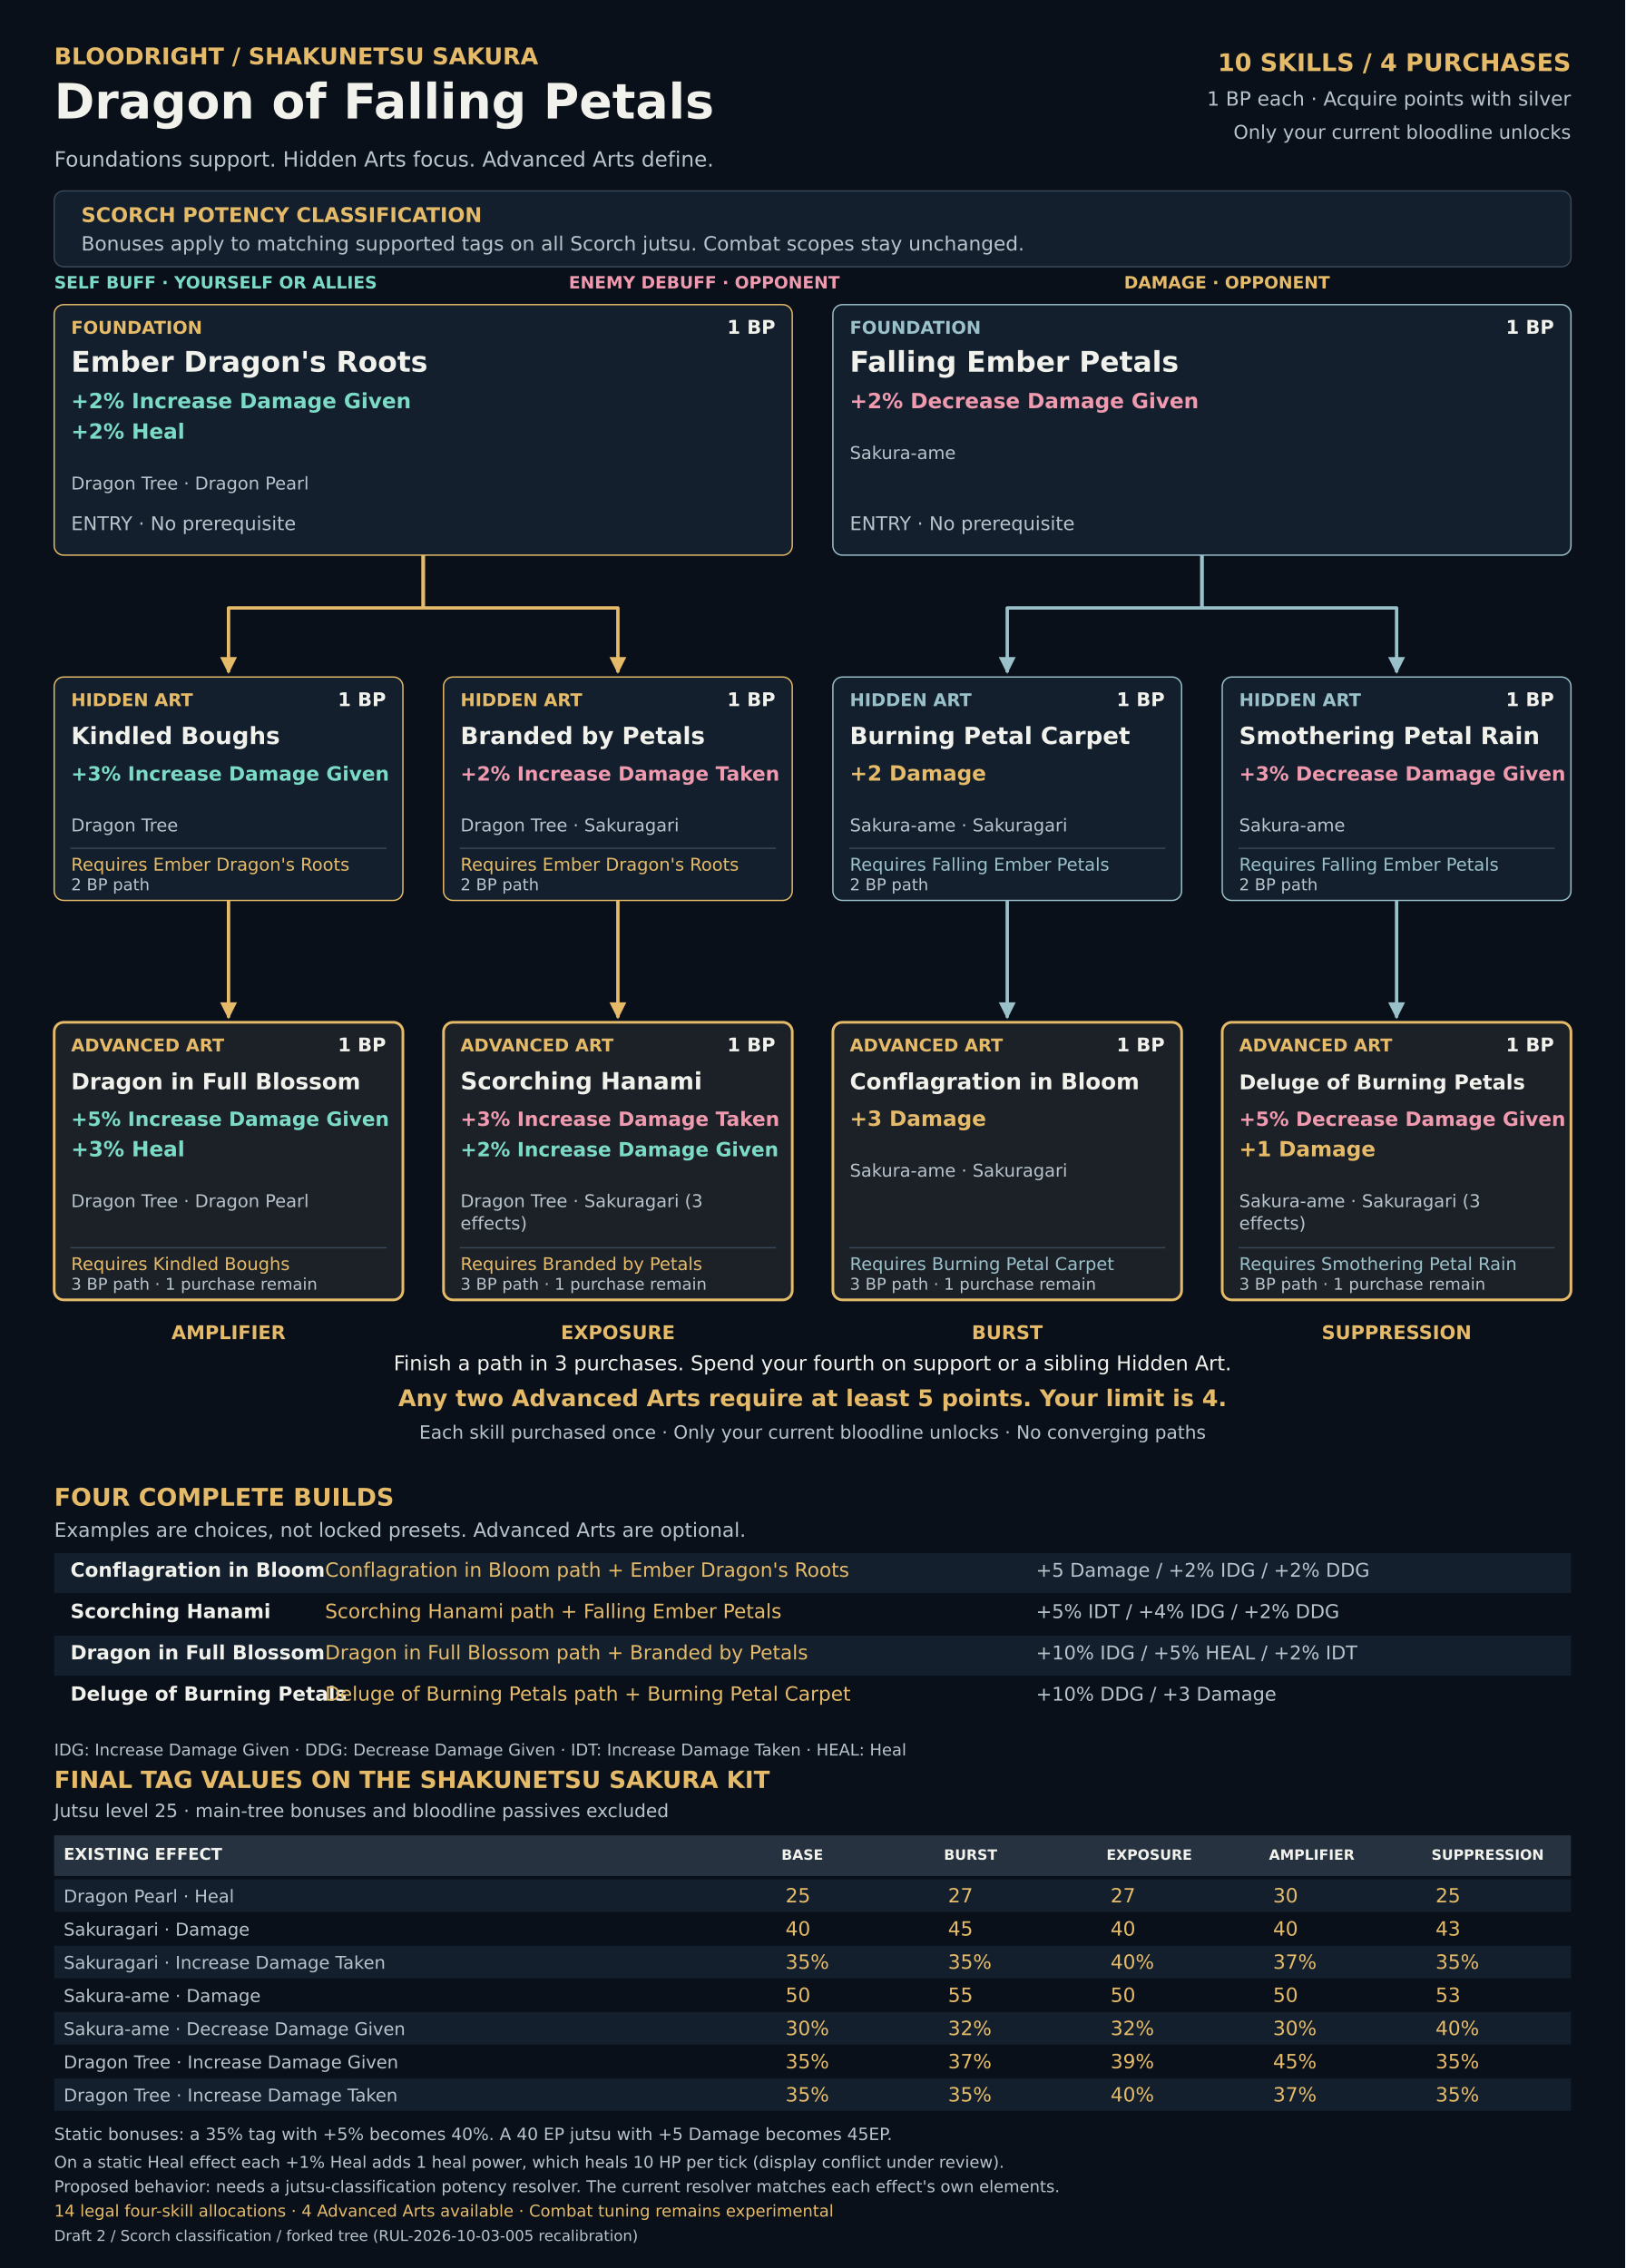
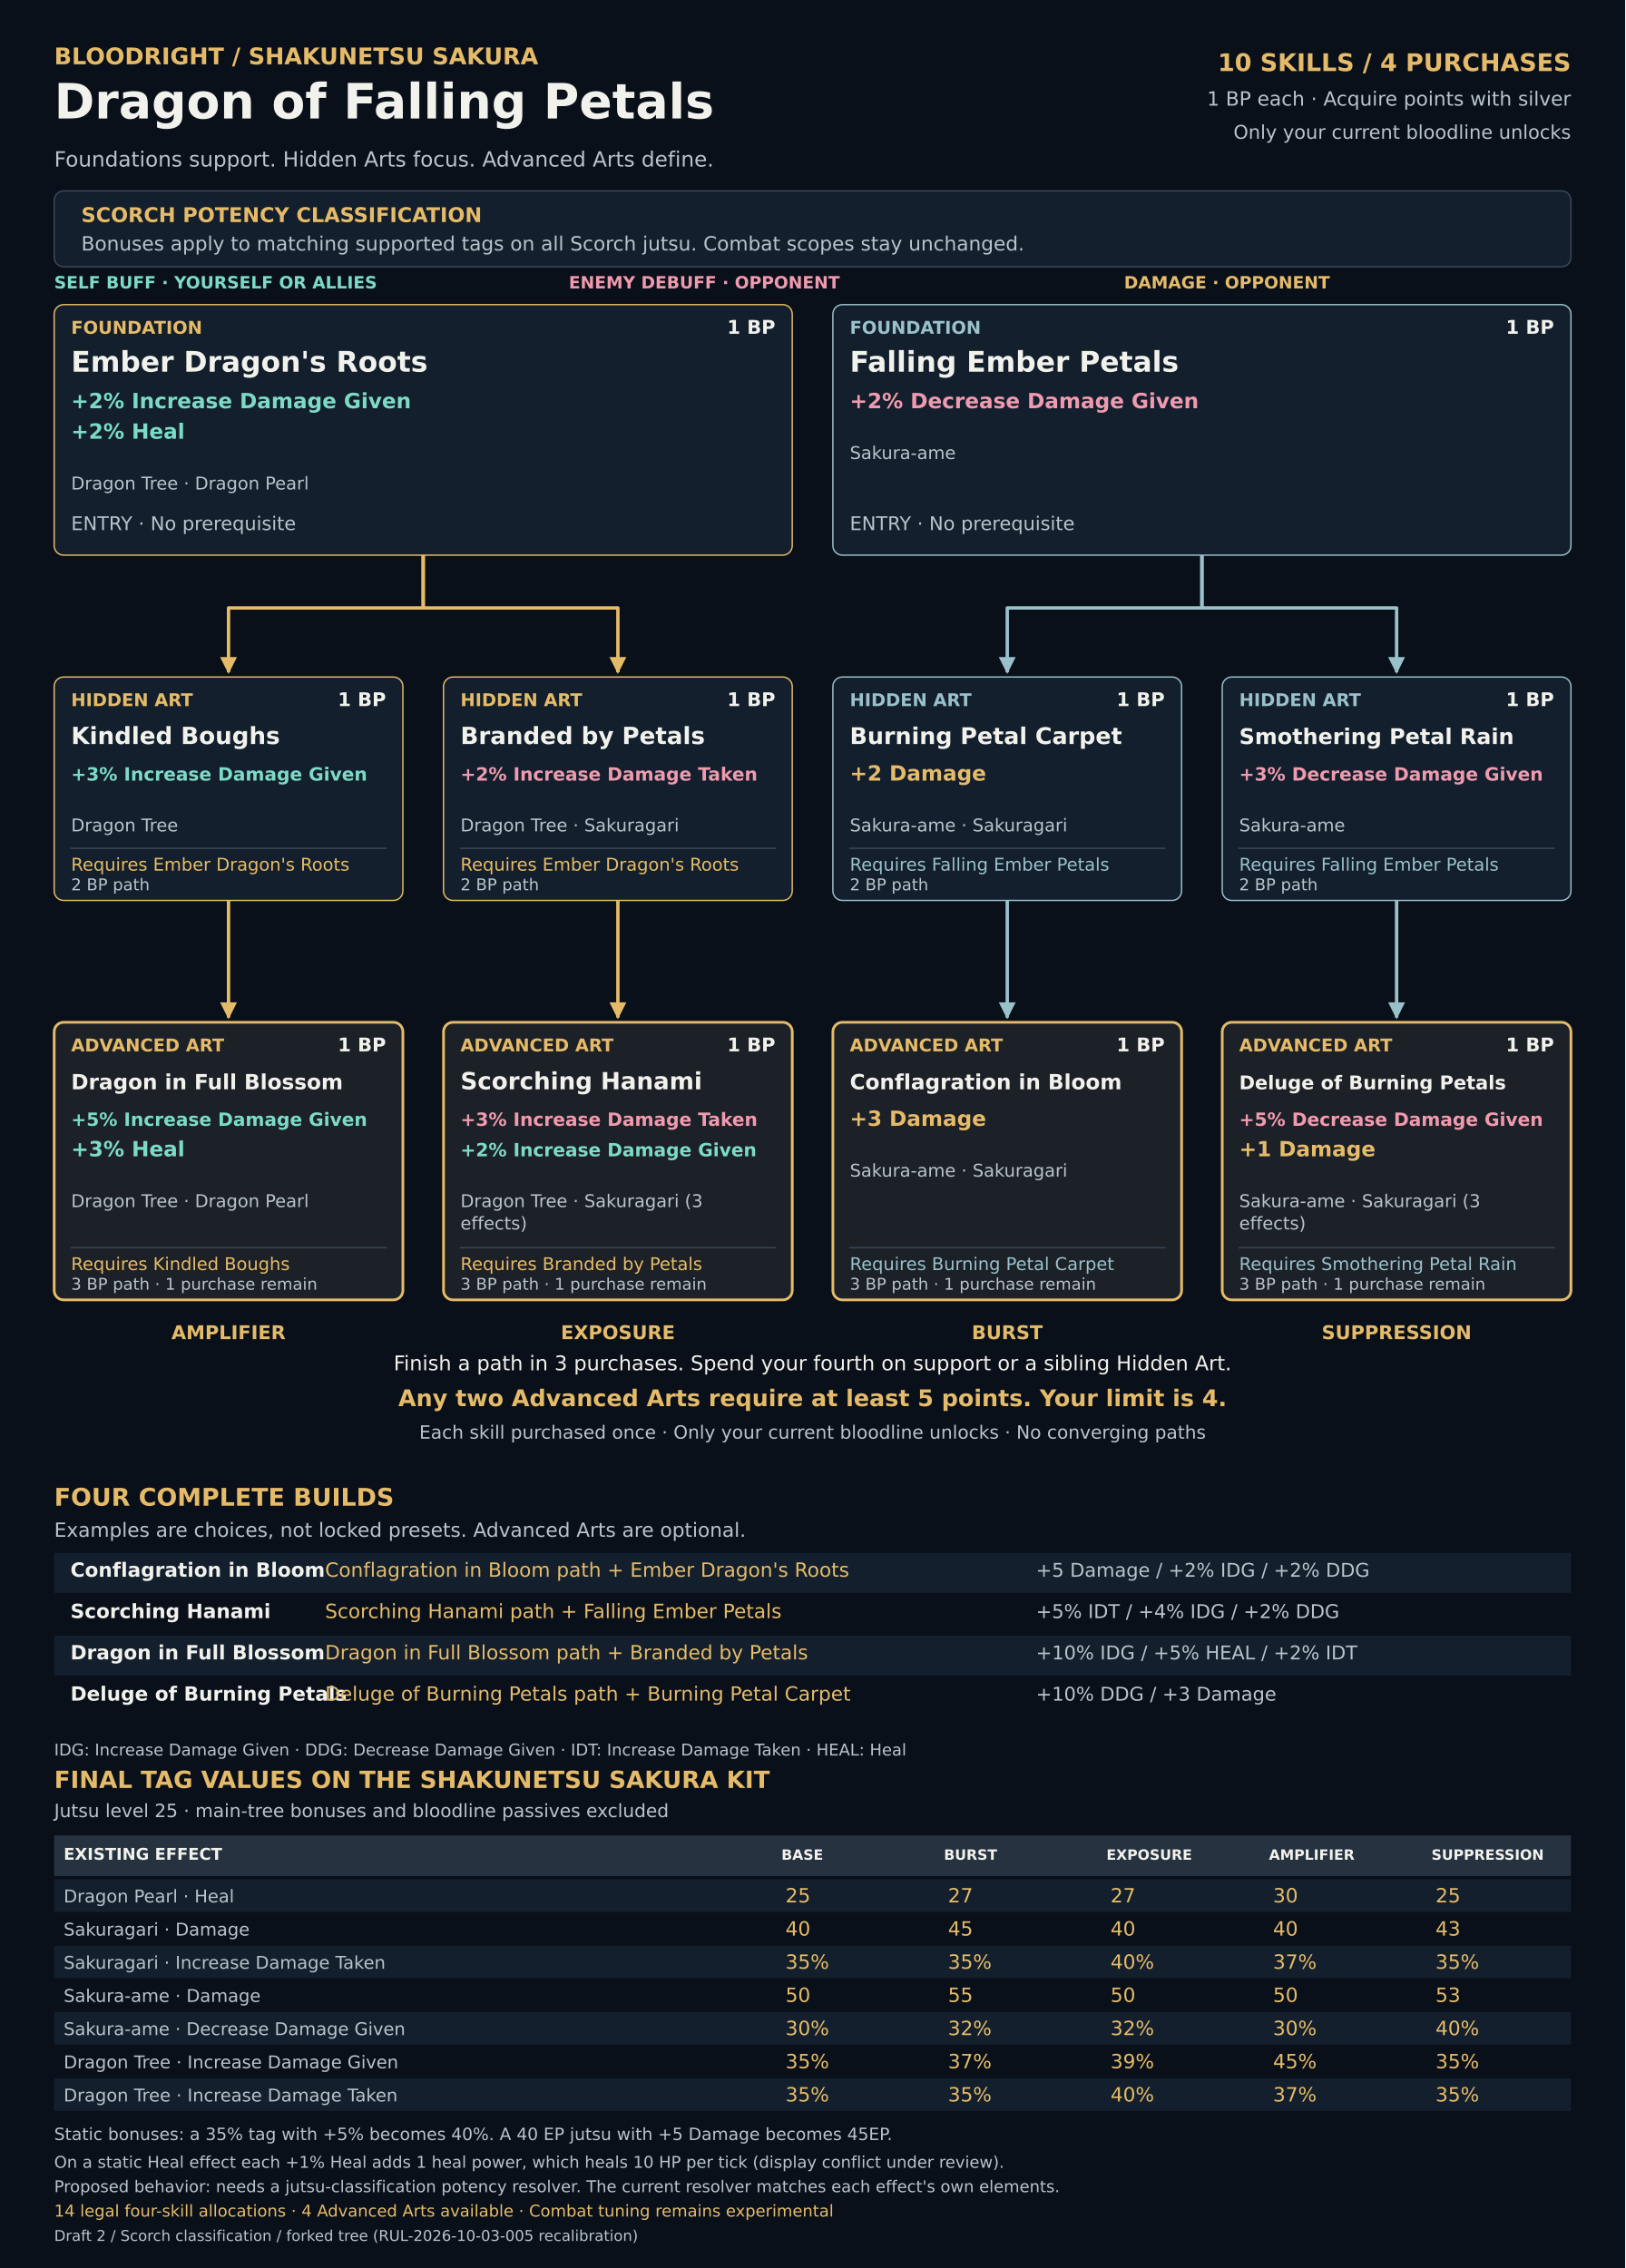
<svg xmlns="http://www.w3.org/2000/svg" width="2400" height="3350" viewBox="0 0 2400 3350" role="img" aria-labelledby="title desc">
  <defs>
    <marker id="arrow-0" viewBox="0 0 10 10" refX="9" refY="5" markerWidth="5" markerHeight="5" orient="auto">
      <path d="M0 0L10 5L0 10Z" fill="#e5bb69" />
    </marker>
    <marker id="arrow-1" viewBox="0 0 10 10" refX="9" refY="5" markerWidth="5" markerHeight="5" orient="auto">
      <path d="M0 0L10 5L0 10Z" fill="#9ac1ca" />
    </marker>
    <marker id="arrow-2" viewBox="0 0 10 10" refX="9" refY="5" markerWidth="5" markerHeight="5" orient="auto">
      <path d="M0 0L10 5L0 10Z" fill="#b8d98d" />
    </marker>
    <marker id="arrow-3" viewBox="0 0 10 10" refX="9" refY="5" markerWidth="5" markerHeight="5" orient="auto">
      <path d="M0 0L10 5L0 10Z" fill="#d9a6e0" />
    </marker>
  </defs>
  <g font-family="DejaVu Sans, sans-serif">
    <rect x="0" y="0" width="2400" height="3350" rx="0" fill="#0a101a" />
    <text x="80" y="95" font-size="34" font-weight="700" fill="#e5bb69" text-anchor="start">BLOODRIGHT / SHAKUNETSU SAKURA</text>
    <text x="80" y="175" font-size="72" font-weight="700" fill="#f2f2ed" text-anchor="start">Dragon of Falling Petals</text>
    <text x="80" y="246" font-size="31" font-weight="400" fill="#b8c4cc" text-anchor="start">Foundations support. Hidden Arts focus. Advanced Arts define.</text>
    <text x="2320" y="105" font-size="36" font-weight="700" fill="#e5bb69" text-anchor="end">10 SKILLS  /  4 PURCHASES</text>
    <text x="2320" y="156" font-size="29" font-weight="400" fill="#b8c4cc" text-anchor="end">1 BP each · Acquire points with silver</text>
    <text x="2320" y="205" font-size="28" font-weight="400" fill="#b8c4cc" text-anchor="end">Only your current bloodline unlocks</text>
    <rect x="80" y="282" width="2240" height="112" rx="14" fill="#131f2c" stroke="#394858" stroke-width="2" />
    <text x="120" y="328" font-size="30" font-weight="700" fill="#e5bb69" text-anchor="start">SCORCH POTENCY CLASSIFICATION</text>
    <text x="120" y="370" font-size="29" font-weight="400" fill="#b8c4cc" text-anchor="start">Bonuses apply to matching supported tags on all Scorch jutsu. Combat scopes stay unchanged.</text>
    <text x="80" y="426" font-size="25" font-weight="700" fill="#7cdbc7" text-anchor="start">SELF BUFF · YOURSELF OR ALLIES</text>
    <text x="840" y="426" font-size="25" font-weight="700" fill="#f09aaf" text-anchor="start">ENEMY DEBUFF · OPPONENT</text>
    <text x="1660" y="426" font-size="25" font-weight="700" fill="#e5bb69" text-anchor="start">DAMAGE · OPPONENT</text>
    <path id="edge-02-03" data-from="02" data-to="03" d="M337.5 1330 V1503" fill="none" stroke="#e5bb69" stroke-width="5" stroke-linejoin="round" marker-end="url(#arrow-0)" />
    <path id="edge-04-05" data-from="04" data-to="05" d="M912.5 1330 V1503" fill="none" stroke="#e5bb69" stroke-width="5" stroke-linejoin="round" marker-end="url(#arrow-0)" />
    <path id="edge-01-02" data-from="01" data-to="02" d="M625 820 V898 H337.5 V993" fill="none" stroke="#e5bb69" stroke-width="5" stroke-linejoin="round" marker-end="url(#arrow-0)" />
    <path id="edge-01-04" data-from="01" data-to="04" d="M625 820 V898 H912.5 V993" fill="none" stroke="#e5bb69" stroke-width="5" stroke-linejoin="round" marker-end="url(#arrow-0)" />
    <path id="edge-07-08" data-from="07" data-to="08" d="M1487.5 1330 V1503" fill="none" stroke="#9ac1ca" stroke-width="5" stroke-linejoin="round" marker-end="url(#arrow-1)" />
    <path id="edge-09-10" data-from="09" data-to="10" d="M2062.5 1330 V1503" fill="none" stroke="#9ac1ca" stroke-width="5" stroke-linejoin="round" marker-end="url(#arrow-1)" />
    <path id="edge-06-07" data-from="06" data-to="07" d="M1775 820 V898 H1487.5 V993" fill="none" stroke="#9ac1ca" stroke-width="5" stroke-linejoin="round" marker-end="url(#arrow-1)" />
    <path id="edge-06-09" data-from="06" data-to="09" d="M1775 820 V898 H2062.5 V993" fill="none" stroke="#9ac1ca" stroke-width="5" stroke-linejoin="round" marker-end="url(#arrow-1)" />
    <g id="node-01" data-cost="1" data-prerequisites="" data-potency-classification="Scorch">
      <rect x="80" y="450" width="1090" height="370" rx="14" fill="#131f2c" stroke="#e5bb69" stroke-width="2" />
      <text x="105.0" y="493" font-size="26" font-weight="700" fill="#e5bb69" text-anchor="start">FOUNDATION</text>
      <text x="1145.0" y="493" font-size="28" font-weight="700" fill="#f2f2ed" text-anchor="end">1 BP</text>
      <text x="105.0" y="549" font-size="42" font-weight="700" fill="#f2f2ed" text-anchor="start">Ember Dragon's Roots</text>
      <text x="105.0" y="603" font-size="31" font-weight="700" fill="#7cdbc7" text-anchor="start">+2% Increase Damage Given</text>
      <text x="105.0" y="648" font-size="31" font-weight="700" fill="#7cdbc7" text-anchor="start">+2% Heal</text>
      <text x="105.0" y="723" font-size="26" font-weight="400" fill="#b8c4cc" text-anchor="start">Dragon Tree · Dragon Pearl</text>
      <text x="105.0" y="783" font-size="28" font-weight="400" fill="#b8c4cc" text-anchor="start">ENTRY · No prerequisite</text>
    </g>
    <g id="node-06" data-cost="1" data-prerequisites="" data-potency-classification="Scorch">
      <rect x="1230" y="450" width="1090" height="370" rx="14" fill="#131f2c" stroke="#9ac1ca" stroke-width="2" />
      <text x="1255.0" y="493" font-size="26" font-weight="700" fill="#9ac1ca" text-anchor="start">FOUNDATION</text>
      <text x="2295.0" y="493" font-size="28" font-weight="700" fill="#f2f2ed" text-anchor="end">1 BP</text>
      <text x="1255.0" y="549" font-size="42" font-weight="700" fill="#f2f2ed" text-anchor="start">Falling Ember Petals</text>
      <text x="1255.0" y="603" font-size="31" font-weight="700" fill="#f09aaf" text-anchor="start">+2% Decrease Damage Given</text>
      <text x="1255.0" y="678" font-size="26" font-weight="400" fill="#b8c4cc" text-anchor="start">Sakura-ame</text>
      <text x="1255.0" y="783" font-size="28" font-weight="400" fill="#b8c4cc" text-anchor="start">ENTRY · No prerequisite</text>
    </g>
    <g id="node-02" data-cost="1" data-prerequisites="01" data-potency-classification="Scorch">
      <rect x="80" y="1000" width="515" height="330" rx="14" fill="#131f2c" stroke="#e5bb69" stroke-width="2" />
      <text x="105.0" y="1043" font-size="26" font-weight="700" fill="#e5bb69" text-anchor="start">HIDDEN ART</text>
      <text x="570.0" y="1043" font-size="28" font-weight="700" fill="#f2f2ed" text-anchor="end">1 BP</text>
      <text x="105.0" y="1099" font-size="35" font-weight="700" fill="#f2f2ed" text-anchor="start">Kindled Boughs</text>
-       <text x="105.0" y="1153" font-size="29" font-weight="700" fill="#7cdbc7" text-anchor="start">+3% Increase Damage Given</text>
+       <text x="105.0" y="1153" font-size="27" font-weight="700" fill="#7cdbc7" text-anchor="start">+3% Increase Damage Given</text>
      <text x="105.0" y="1228" font-size="26" font-weight="400" fill="#b8c4cc" text-anchor="start">Dragon Tree</text>
      <path d="M104 1253 L571 1253" fill="none" stroke="#394858" stroke-width="2" />
      <text x="105.0" y="1286" font-size="26" font-weight="400" fill="#e5bb69" text-anchor="start">Requires Ember Dragon's Roots</text>
      <text x="105.0" y="1315" font-size="24" font-weight="400" fill="#b8c4cc" text-anchor="start">2 BP path</text>
    </g>
    <g id="node-04" data-cost="1" data-prerequisites="01" data-potency-classification="Scorch">
      <rect x="655" y="1000" width="515" height="330" rx="14" fill="#131f2c" stroke="#e5bb69" stroke-width="2" />
      <text x="680.0" y="1043" font-size="26" font-weight="700" fill="#e5bb69" text-anchor="start">HIDDEN ART</text>
      <text x="1145.0" y="1043" font-size="28" font-weight="700" fill="#f2f2ed" text-anchor="end">1 BP</text>
      <text x="680.0" y="1099" font-size="35" font-weight="700" fill="#f2f2ed" text-anchor="start">Branded by Petals</text>
-       <text x="680.0" y="1153" font-size="29" font-weight="700" fill="#f09aaf" text-anchor="start">+2% Increase Damage Taken</text>
+       <text x="680.0" y="1153" font-size="27" font-weight="700" fill="#f09aaf" text-anchor="start">+2% Increase Damage Taken</text>
      <text x="680.0" y="1228" font-size="26" font-weight="400" fill="#b8c4cc" text-anchor="start">Dragon Tree · Sakuragari</text>
      <path d="M679 1253 L1146 1253" fill="none" stroke="#394858" stroke-width="2" />
      <text x="680.0" y="1286" font-size="26" font-weight="400" fill="#e5bb69" text-anchor="start">Requires Ember Dragon's Roots</text>
      <text x="680.0" y="1315" font-size="24" font-weight="400" fill="#b8c4cc" text-anchor="start">2 BP path</text>
    </g>
    <g id="node-07" data-cost="1" data-prerequisites="06" data-potency-classification="Scorch">
      <rect x="1230" y="1000" width="515" height="330" rx="14" fill="#131f2c" stroke="#9ac1ca" stroke-width="2" />
      <text x="1255.0" y="1043" font-size="26" font-weight="700" fill="#9ac1ca" text-anchor="start">HIDDEN ART</text>
      <text x="1720.0" y="1043" font-size="28" font-weight="700" fill="#f2f2ed" text-anchor="end">1 BP</text>
-       <text x="1255.0" y="1099" font-size="35" font-weight="700" fill="#f2f2ed" text-anchor="start">Burning Petal Carpet</text>
+       <text x="1255.0" y="1099" font-size="34" font-weight="700" fill="#f2f2ed" text-anchor="start">Burning Petal Carpet</text>
      <text x="1255.0" y="1153" font-size="31" font-weight="700" fill="#e5bb69" text-anchor="start">+2 Damage</text>
      <text x="1255.0" y="1228" font-size="26" font-weight="400" fill="#b8c4cc" text-anchor="start">Sakura-ame · Sakuragari</text>
      <path d="M1254 1253 L1721 1253" fill="none" stroke="#394858" stroke-width="2" />
      <text x="1255.0" y="1286" font-size="26" font-weight="400" fill="#9ac1ca" text-anchor="start">Requires Falling Ember Petals</text>
      <text x="1255.0" y="1315" font-size="24" font-weight="400" fill="#b8c4cc" text-anchor="start">2 BP path</text>
    </g>
    <g id="node-09" data-cost="1" data-prerequisites="06" data-potency-classification="Scorch">
      <rect x="1805" y="1000" width="515" height="330" rx="14" fill="#131f2c" stroke="#9ac1ca" stroke-width="2" />
      <text x="1830.0" y="1043" font-size="26" font-weight="700" fill="#9ac1ca" text-anchor="start">HIDDEN ART</text>
      <text x="2295.0" y="1043" font-size="28" font-weight="700" fill="#f2f2ed" text-anchor="end">1 BP</text>
-       <text x="1830.0" y="1099" font-size="35" font-weight="700" fill="#f2f2ed" text-anchor="start">Smothering Petal Rain</text>
-       <text x="1830.0" y="1153" font-size="29" font-weight="700" fill="#f09aaf" text-anchor="start">+3% Decrease Damage Given</text>
+       <text x="1830.0" y="1099" font-size="32" font-weight="700" fill="#f2f2ed" text-anchor="start">Smothering Petal Rain</text>
+       <text x="1830.0" y="1153" font-size="27" font-weight="700" fill="#f09aaf" text-anchor="start">+3% Decrease Damage Given</text>
      <text x="1830.0" y="1228" font-size="26" font-weight="400" fill="#b8c4cc" text-anchor="start">Sakura-ame</text>
      <path d="M1829 1253 L2296 1253" fill="none" stroke="#394858" stroke-width="2" />
      <text x="1830.0" y="1286" font-size="26" font-weight="400" fill="#9ac1ca" text-anchor="start">Requires Falling Ember Petals</text>
      <text x="1830.0" y="1315" font-size="24" font-weight="400" fill="#b8c4cc" text-anchor="start">2 BP path</text>
    </g>
    <g id="node-03" data-cost="1" data-prerequisites="02" data-potency-classification="Scorch">
      <rect x="80" y="1510" width="515" height="410" rx="14" fill="#1c2027" stroke="#e5bb69" stroke-width="4" />
      <text x="105.0" y="1553" font-size="26" font-weight="700" fill="#e5bb69" text-anchor="start">ADVANCED ART</text>
      <text x="570.0" y="1553" font-size="28" font-weight="700" fill="#f2f2ed" text-anchor="end">1 BP</text>
-       <text x="105.0" y="1609" font-size="33" font-weight="700" fill="#f2f2ed" text-anchor="start">Dragon in Full Blossom</text>
-       <text x="105.0" y="1663" font-size="29" font-weight="700" fill="#7cdbc7" text-anchor="start">+5% Increase Damage Given</text>
+       <text x="105.0" y="1609" font-size="31" font-weight="700" fill="#f2f2ed" text-anchor="start">Dragon in Full Blossom</text>
+       <text x="105.0" y="1663" font-size="27" font-weight="700" fill="#7cdbc7" text-anchor="start">+5% Increase Damage Given</text>
      <text x="105.0" y="1708" font-size="31" font-weight="700" fill="#7cdbc7" text-anchor="start">+3% Heal</text>
      <text x="105.0" y="1783" font-size="26" font-weight="400" fill="#b8c4cc" text-anchor="start">Dragon Tree · Dragon Pearl</text>
      <path d="M104 1843 L571 1843" fill="none" stroke="#394858" stroke-width="2" />
      <text x="105.0" y="1876" font-size="26" font-weight="400" fill="#e5bb69" text-anchor="start">Requires Kindled Boughs</text>
      <text x="105.0" y="1905" font-size="24" font-weight="400" fill="#b8c4cc" text-anchor="start">3 BP path · 1 purchase remain</text>
    </g>
    <g id="node-05" data-cost="1" data-prerequisites="04" data-potency-classification="Scorch">
      <rect x="655" y="1510" width="515" height="410" rx="14" fill="#1c2027" stroke="#e5bb69" stroke-width="4" />
      <text x="680.0" y="1553" font-size="26" font-weight="700" fill="#e5bb69" text-anchor="start">ADVANCED ART</text>
      <text x="1145.0" y="1553" font-size="28" font-weight="700" fill="#f2f2ed" text-anchor="end">1 BP</text>
      <text x="680.0" y="1609" font-size="35" font-weight="700" fill="#f2f2ed" text-anchor="start">Scorching Hanami</text>
-       <text x="680.0" y="1663" font-size="29" font-weight="700" fill="#f09aaf" text-anchor="start">+3% Increase Damage Taken</text>
-       <text x="680.0" y="1708" font-size="29" font-weight="700" fill="#7cdbc7" text-anchor="start">+2% Increase Damage Given</text>
+       <text x="680.0" y="1663" font-size="27" font-weight="700" fill="#f09aaf" text-anchor="start">+3% Increase Damage Taken</text>
+       <text x="680.0" y="1708" font-size="27" font-weight="700" fill="#7cdbc7" text-anchor="start">+2% Increase Damage Given</text>
      <text x="680.0" y="1783" font-size="26" font-weight="400" fill="#b8c4cc" text-anchor="start">Dragon Tree · Sakuragari (3</text>
      <text x="680.0" y="1816" font-size="26" font-weight="400" fill="#b8c4cc" text-anchor="start">effects)</text>
      <path d="M679 1843 L1146 1843" fill="none" stroke="#394858" stroke-width="2" />
      <text x="680.0" y="1876" font-size="26" font-weight="400" fill="#e5bb69" text-anchor="start">Requires Branded by Petals</text>
      <text x="680.0" y="1905" font-size="24" font-weight="400" fill="#b8c4cc" text-anchor="start">3 BP path · 1 purchase remain</text>
    </g>
    <g id="node-08" data-cost="1" data-prerequisites="07" data-potency-classification="Scorch">
      <rect x="1230" y="1510" width="515" height="410" rx="14" fill="#1c2027" stroke="#e5bb69" stroke-width="4" />
      <text x="1255.0" y="1553" font-size="26" font-weight="700" fill="#e5bb69" text-anchor="start">ADVANCED ART</text>
      <text x="1720.0" y="1553" font-size="28" font-weight="700" fill="#f2f2ed" text-anchor="end">1 BP</text>
-       <text x="1255.0" y="1609" font-size="33" font-weight="700" fill="#f2f2ed" text-anchor="start">Conflagration in Bloom</text>
+       <text x="1255.0" y="1609" font-size="31" font-weight="700" fill="#f2f2ed" text-anchor="start">Conflagration in Bloom</text>
      <text x="1255.0" y="1663" font-size="31" font-weight="700" fill="#e5bb69" text-anchor="start">+3 Damage</text>
      <text x="1255.0" y="1738" font-size="26" font-weight="400" fill="#b8c4cc" text-anchor="start">Sakura-ame · Sakuragari</text>
      <path d="M1254 1843 L1721 1843" fill="none" stroke="#394858" stroke-width="2" />
      <text x="1255.0" y="1876" font-size="26" font-weight="400" fill="#9ac1ca" text-anchor="start">Requires Burning Petal Carpet</text>
      <text x="1255.0" y="1905" font-size="24" font-weight="400" fill="#b8c4cc" text-anchor="start">3 BP path · 1 purchase remain</text>
    </g>
    <g id="node-10" data-cost="1" data-prerequisites="09" data-potency-classification="Scorch">
      <rect x="1805" y="1510" width="515" height="410" rx="14" fill="#1c2027" stroke="#e5bb69" stroke-width="4" />
      <text x="1830.0" y="1553" font-size="26" font-weight="700" fill="#e5bb69" text-anchor="start">ADVANCED ART</text>
      <text x="2295.0" y="1553" font-size="28" font-weight="700" fill="#f2f2ed" text-anchor="end">1 BP</text>
-       <text x="1830.0" y="1609" font-size="30" font-weight="700" fill="#f2f2ed" text-anchor="start">Deluge of Burning Petals</text>
-       <text x="1830.0" y="1663" font-size="29" font-weight="700" fill="#f09aaf" text-anchor="start">+5% Decrease Damage Given</text>
+       <text x="1830.0" y="1609" font-size="28" font-weight="700" fill="#f2f2ed" text-anchor="start">Deluge of Burning Petals</text>
+       <text x="1830.0" y="1663" font-size="27" font-weight="700" fill="#f09aaf" text-anchor="start">+5% Decrease Damage Given</text>
      <text x="1830.0" y="1708" font-size="31" font-weight="700" fill="#e5bb69" text-anchor="start">+1 Damage</text>
      <text x="1830.0" y="1783" font-size="26" font-weight="400" fill="#b8c4cc" text-anchor="start">Sakura-ame · Sakuragari (3</text>
      <text x="1830.0" y="1816" font-size="26" font-weight="400" fill="#b8c4cc" text-anchor="start">effects)</text>
      <path d="M1829 1843 L2296 1843" fill="none" stroke="#394858" stroke-width="2" />
      <text x="1830.0" y="1876" font-size="26" font-weight="400" fill="#9ac1ca" text-anchor="start">Requires Smothering Petal Rain</text>
      <text x="1830.0" y="1905" font-size="24" font-weight="400" fill="#b8c4cc" text-anchor="start">3 BP path · 1 purchase remain</text>
    </g>
    <text x="337.5" y="1978" font-size="28" font-weight="700" fill="#e5bb69" text-anchor="middle">AMPLIFIER</text>
    <text x="912.5" y="1978" font-size="28" font-weight="700" fill="#e5bb69" text-anchor="middle">EXPOSURE</text>
    <text x="1487.5" y="1978" font-size="28" font-weight="700" fill="#e5bb69" text-anchor="middle">BURST</text>
    <text x="2062.5" y="1978" font-size="28" font-weight="700" fill="#e5bb69" text-anchor="middle">SUPPRESSION</text>
    <text x="1200.0" y="2024" font-size="30" font-weight="400" fill="#f2f2ed" text-anchor="middle">Finish a path in 3 purchases. Spend your fourth on support or a sibling Hidden Art.</text>
    <text x="1200.0" y="2077" font-size="34" font-weight="700" fill="#e5bb69" text-anchor="middle">Any two Advanced Arts require at least 5 points. Your limit is 4.</text>
    <text x="1200.0" y="2125" font-size="27" font-weight="400" fill="#b8c4cc" text-anchor="middle">Each skill purchased once · Only your current bloodline unlocks · No converging paths</text>
    <text x="80" y="2224" font-size="36" font-weight="700" fill="#e5bb69" text-anchor="start">FOUR COMPLETE BUILDS</text>
    <text x="80" y="2270" font-size="29" font-weight="400" fill="#b8c4cc" text-anchor="start">Examples are choices, not locked presets. Advanced Arts are optional.</text>
    <rect x="80" y="2294" width="2240" height="59" rx="0" fill="#131f2c" />
    <text x="104" y="2329" font-size="29" font-weight="700" fill="#f2f2ed" text-anchor="start">Conflagration in Bloom</text>
    <text x="480" y="2329" font-size="29" font-weight="400" fill="#e5bb69" text-anchor="start">Conflagration in Bloom path + Ember Dragon's Roots</text>
    <text x="1530" y="2329" font-size="28" font-weight="400" fill="#b8c4cc" text-anchor="start">+5 Damage / +2% IDG / +2% DDG</text>
    <rect x="80" y="2355" width="2240" height="59" rx="0" fill="#0a101a" />
    <text x="104" y="2390" font-size="29" font-weight="700" fill="#f2f2ed" text-anchor="start">Scorching Hanami</text>
    <text x="480" y="2390" font-size="29" font-weight="400" fill="#e5bb69" text-anchor="start">Scorching Hanami path + Falling Ember Petals</text>
    <text x="1530" y="2390" font-size="28" font-weight="400" fill="#b8c4cc" text-anchor="start">+5% IDT / +4% IDG / +2% DDG</text>
    <rect x="80" y="2416" width="2240" height="59" rx="0" fill="#131f2c" />
    <text x="104" y="2451" font-size="29" font-weight="700" fill="#f2f2ed" text-anchor="start">Dragon in Full Blossom</text>
    <text x="480" y="2451" font-size="29" font-weight="400" fill="#e5bb69" text-anchor="start">Dragon in Full Blossom path + Branded by Petals</text>
    <text x="1530" y="2451" font-size="28" font-weight="400" fill="#b8c4cc" text-anchor="start">+10% IDG / +5% HEAL / +2% IDT</text>
    <rect x="80" y="2477" width="2240" height="59" rx="0" fill="#0a101a" />
    <text x="104" y="2512" font-size="29" font-weight="700" fill="#f2f2ed" text-anchor="start">Deluge of Burning Petals</text>
    <text x="480" y="2512" font-size="29" font-weight="400" fill="#e5bb69" text-anchor="start">Deluge of Burning Petals path + Burning Petal Carpet</text>
    <text x="1530" y="2512" font-size="28" font-weight="400" fill="#b8c4cc" text-anchor="start">+10% DDG / +3 Damage</text>
    <text x="80" y="2593" font-size="24" font-weight="400" fill="#b8c4cc" text-anchor="start">IDG: Increase Damage Given · DDG: Decrease Damage Given · IDT: Increase Damage Taken · HEAL: Heal</text>
    <text x="80" y="2641" font-size="35" font-weight="700" fill="#e5bb69" text-anchor="start">FINAL TAG VALUES ON THE SHAKUNETSU SAKURA KIT</text>
    <text x="80" y="2684" font-size="27" font-weight="400" fill="#b8c4cc" text-anchor="start">Jutsu level 25 · main-tree bonuses and bloodline passives excluded</text>
    <rect x="80" y="2711" width="2240" height="60" rx="0" fill="#263240" />
    <text x="94" y="2747" font-size="24" font-weight="700" fill="#f2f2ed" text-anchor="start">EXISTING EFFECT</text>
    <text x="1154.0" y="2747" font-size="21" font-weight="700" fill="#f2f2ed" text-anchor="start">BASE</text>
    <text x="1394.0" y="2747" font-size="21" font-weight="700" fill="#f2f2ed" text-anchor="start">BURST</text>
    <text x="1634.0" y="2747" font-size="21" font-weight="700" fill="#f2f2ed" text-anchor="start">EXPOSURE</text>
    <text x="1874.0" y="2747" font-size="21" font-weight="700" fill="#f2f2ed" text-anchor="start">AMPLIFIER</text>
    <text x="2114.0" y="2747" font-size="21" font-weight="700" fill="#f2f2ed" text-anchor="start">SUPPRESSION</text>
    <rect x="80" y="2776" width="2240" height="48" rx="0" fill="#131f2c" />
    <text x="94" y="2810" font-size="26" font-weight="400" fill="#b8c4cc" text-anchor="start">Dragon Pearl · Heal</text>
    <text x="1160.0" y="2810" font-size="29" font-weight="400" fill="#e5bb69" text-anchor="start">25</text>
    <text x="1400.0" y="2810" font-size="29" font-weight="400" fill="#e5bb69" text-anchor="start">27</text>
    <text x="1640.0" y="2810" font-size="29" font-weight="400" fill="#e5bb69" text-anchor="start">27</text>
    <text x="1880.0" y="2810" font-size="29" font-weight="400" fill="#e5bb69" text-anchor="start">30</text>
    <text x="2120.0" y="2810" font-size="29" font-weight="400" fill="#e5bb69" text-anchor="start">25</text>
    <text x="94" y="2859" font-size="26" font-weight="400" fill="#b8c4cc" text-anchor="start">Sakuragari · Damage</text>
    <text x="1160.0" y="2859" font-size="29" font-weight="400" fill="#e5bb69" text-anchor="start">40</text>
    <text x="1400.0" y="2859" font-size="29" font-weight="400" fill="#e5bb69" text-anchor="start">45</text>
    <text x="1640.0" y="2859" font-size="29" font-weight="400" fill="#e5bb69" text-anchor="start">40</text>
    <text x="1880.0" y="2859" font-size="29" font-weight="400" fill="#e5bb69" text-anchor="start">40</text>
    <text x="2120.0" y="2859" font-size="29" font-weight="400" fill="#e5bb69" text-anchor="start">43</text>
    <rect x="80" y="2874" width="2240" height="48" rx="0" fill="#131f2c" />
    <text x="94" y="2908" font-size="26" font-weight="400" fill="#b8c4cc" text-anchor="start">Sakuragari · Increase Damage Taken</text>
    <text x="1160.0" y="2908" font-size="29" font-weight="400" fill="#e5bb69" text-anchor="start">35%</text>
    <text x="1400.0" y="2908" font-size="29" font-weight="400" fill="#e5bb69" text-anchor="start">35%</text>
    <text x="1640.0" y="2908" font-size="29" font-weight="400" fill="#e5bb69" text-anchor="start">40%</text>
    <text x="1880.0" y="2908" font-size="29" font-weight="400" fill="#e5bb69" text-anchor="start">37%</text>
    <text x="2120.0" y="2908" font-size="29" font-weight="400" fill="#e5bb69" text-anchor="start">35%</text>
    <text x="94" y="2957" font-size="26" font-weight="400" fill="#b8c4cc" text-anchor="start">Sakura-ame · Damage</text>
    <text x="1160.0" y="2957" font-size="29" font-weight="400" fill="#e5bb69" text-anchor="start">50</text>
    <text x="1400.0" y="2957" font-size="29" font-weight="400" fill="#e5bb69" text-anchor="start">55</text>
    <text x="1640.0" y="2957" font-size="29" font-weight="400" fill="#e5bb69" text-anchor="start">50</text>
    <text x="1880.0" y="2957" font-size="29" font-weight="400" fill="#e5bb69" text-anchor="start">50</text>
    <text x="2120.0" y="2957" font-size="29" font-weight="400" fill="#e5bb69" text-anchor="start">53</text>
    <rect x="80" y="2972" width="2240" height="48" rx="0" fill="#131f2c" />
    <text x="94" y="3006" font-size="26" font-weight="400" fill="#b8c4cc" text-anchor="start">Sakura-ame · Decrease Damage Given</text>
    <text x="1160.0" y="3006" font-size="29" font-weight="400" fill="#e5bb69" text-anchor="start">30%</text>
    <text x="1400.0" y="3006" font-size="29" font-weight="400" fill="#e5bb69" text-anchor="start">32%</text>
    <text x="1640.0" y="3006" font-size="29" font-weight="400" fill="#e5bb69" text-anchor="start">32%</text>
    <text x="1880.0" y="3006" font-size="29" font-weight="400" fill="#e5bb69" text-anchor="start">30%</text>
    <text x="2120.0" y="3006" font-size="29" font-weight="400" fill="#e5bb69" text-anchor="start">40%</text>
    <text x="94" y="3055" font-size="26" font-weight="400" fill="#b8c4cc" text-anchor="start">Dragon Tree · Increase Damage Given</text>
    <text x="1160.0" y="3055" font-size="29" font-weight="400" fill="#e5bb69" text-anchor="start">35%</text>
    <text x="1400.0" y="3055" font-size="29" font-weight="400" fill="#e5bb69" text-anchor="start">37%</text>
    <text x="1640.0" y="3055" font-size="29" font-weight="400" fill="#e5bb69" text-anchor="start">39%</text>
    <text x="1880.0" y="3055" font-size="29" font-weight="400" fill="#e5bb69" text-anchor="start">45%</text>
    <text x="2120.0" y="3055" font-size="29" font-weight="400" fill="#e5bb69" text-anchor="start">35%</text>
    <rect x="80" y="3070" width="2240" height="48" rx="0" fill="#131f2c" />
    <text x="94" y="3104" font-size="26" font-weight="400" fill="#b8c4cc" text-anchor="start">Dragon Tree · Increase Damage Taken</text>
    <text x="1160.0" y="3104" font-size="29" font-weight="400" fill="#e5bb69" text-anchor="start">35%</text>
    <text x="1400.0" y="3104" font-size="29" font-weight="400" fill="#e5bb69" text-anchor="start">35%</text>
    <text x="1640.0" y="3104" font-size="29" font-weight="400" fill="#e5bb69" text-anchor="start">40%</text>
    <text x="1880.0" y="3104" font-size="29" font-weight="400" fill="#e5bb69" text-anchor="start">37%</text>
    <text x="2120.0" y="3104" font-size="29" font-weight="400" fill="#e5bb69" text-anchor="start">35%</text>
    <text x="80" y="3161" font-size="25" font-weight="400" fill="#b8c4cc" text-anchor="start">Static bonuses: a 35% tag with +5% becomes 40%. A 40 EP jutsu with +5 Damage becomes 45EP.</text>
    <text x="80" y="3202" font-size="24" font-weight="400" fill="#b8c4cc" text-anchor="start">On a static Heal effect each +1% Heal adds 1 heal power, which heals 10 HP per tick (display conflict under review).</text>
    <text x="80" y="3238" font-size="24" font-weight="400" fill="#b8c4cc" text-anchor="start">Proposed behavior: needs a jutsu-classification potency resolver. The current resolver matches each effect's own elements.</text>
    <text x="80" y="3274" font-size="24" font-weight="400" fill="#e5bb69" text-anchor="start">14 legal four-skill allocations · 4 Advanced Arts available · Combat tuning remains experimental</text>
    <text x="80" y="3310" font-size="22" font-weight="400" fill="#b8c4cc" text-anchor="start">Draft 2 / Scorch classification / forked tree (RUL-2026-10-03-005 recalibration)</text>
  </g>
</svg>
